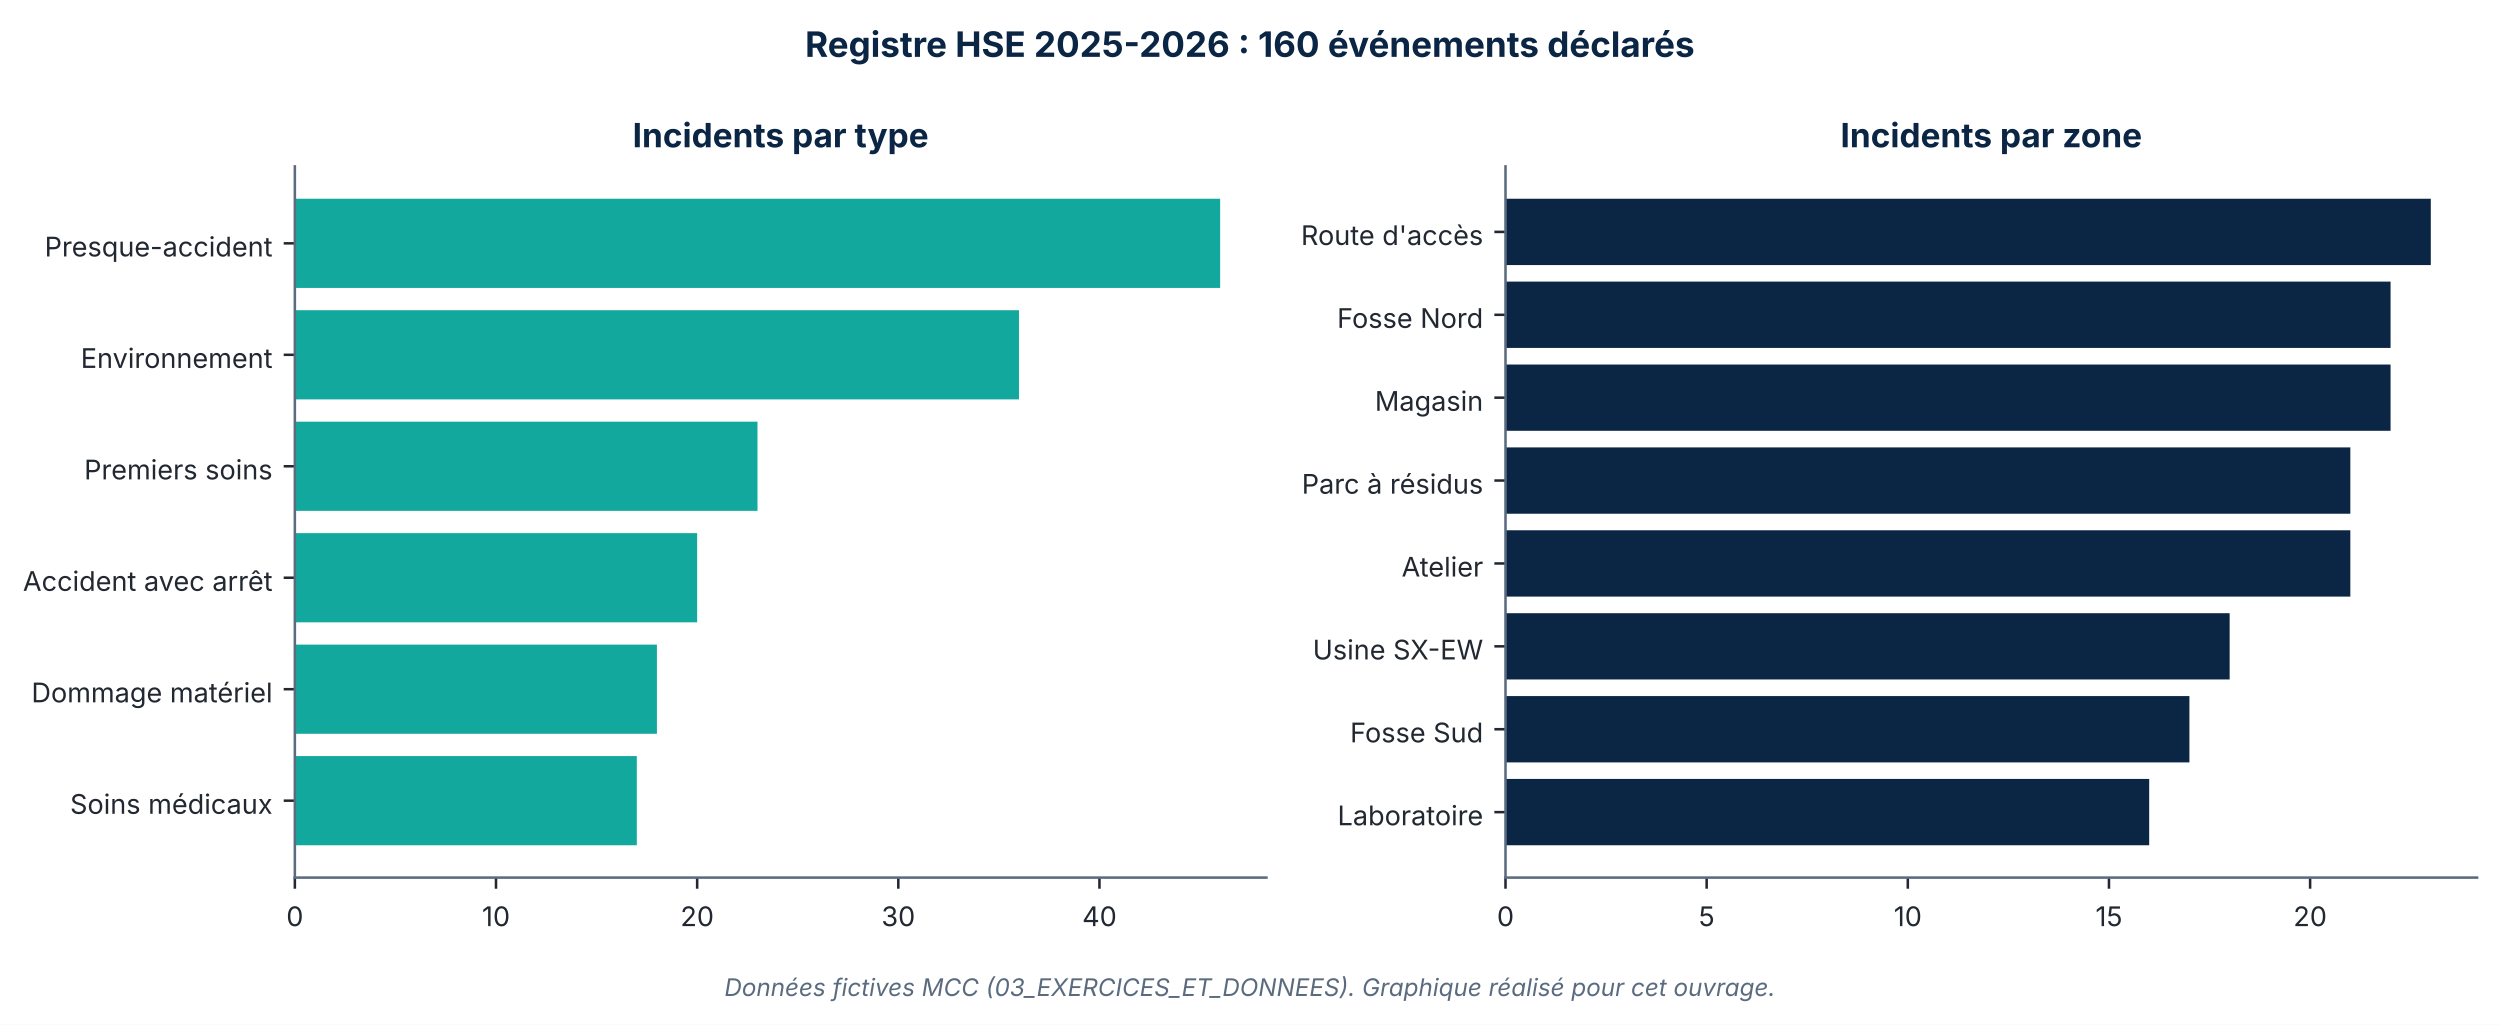
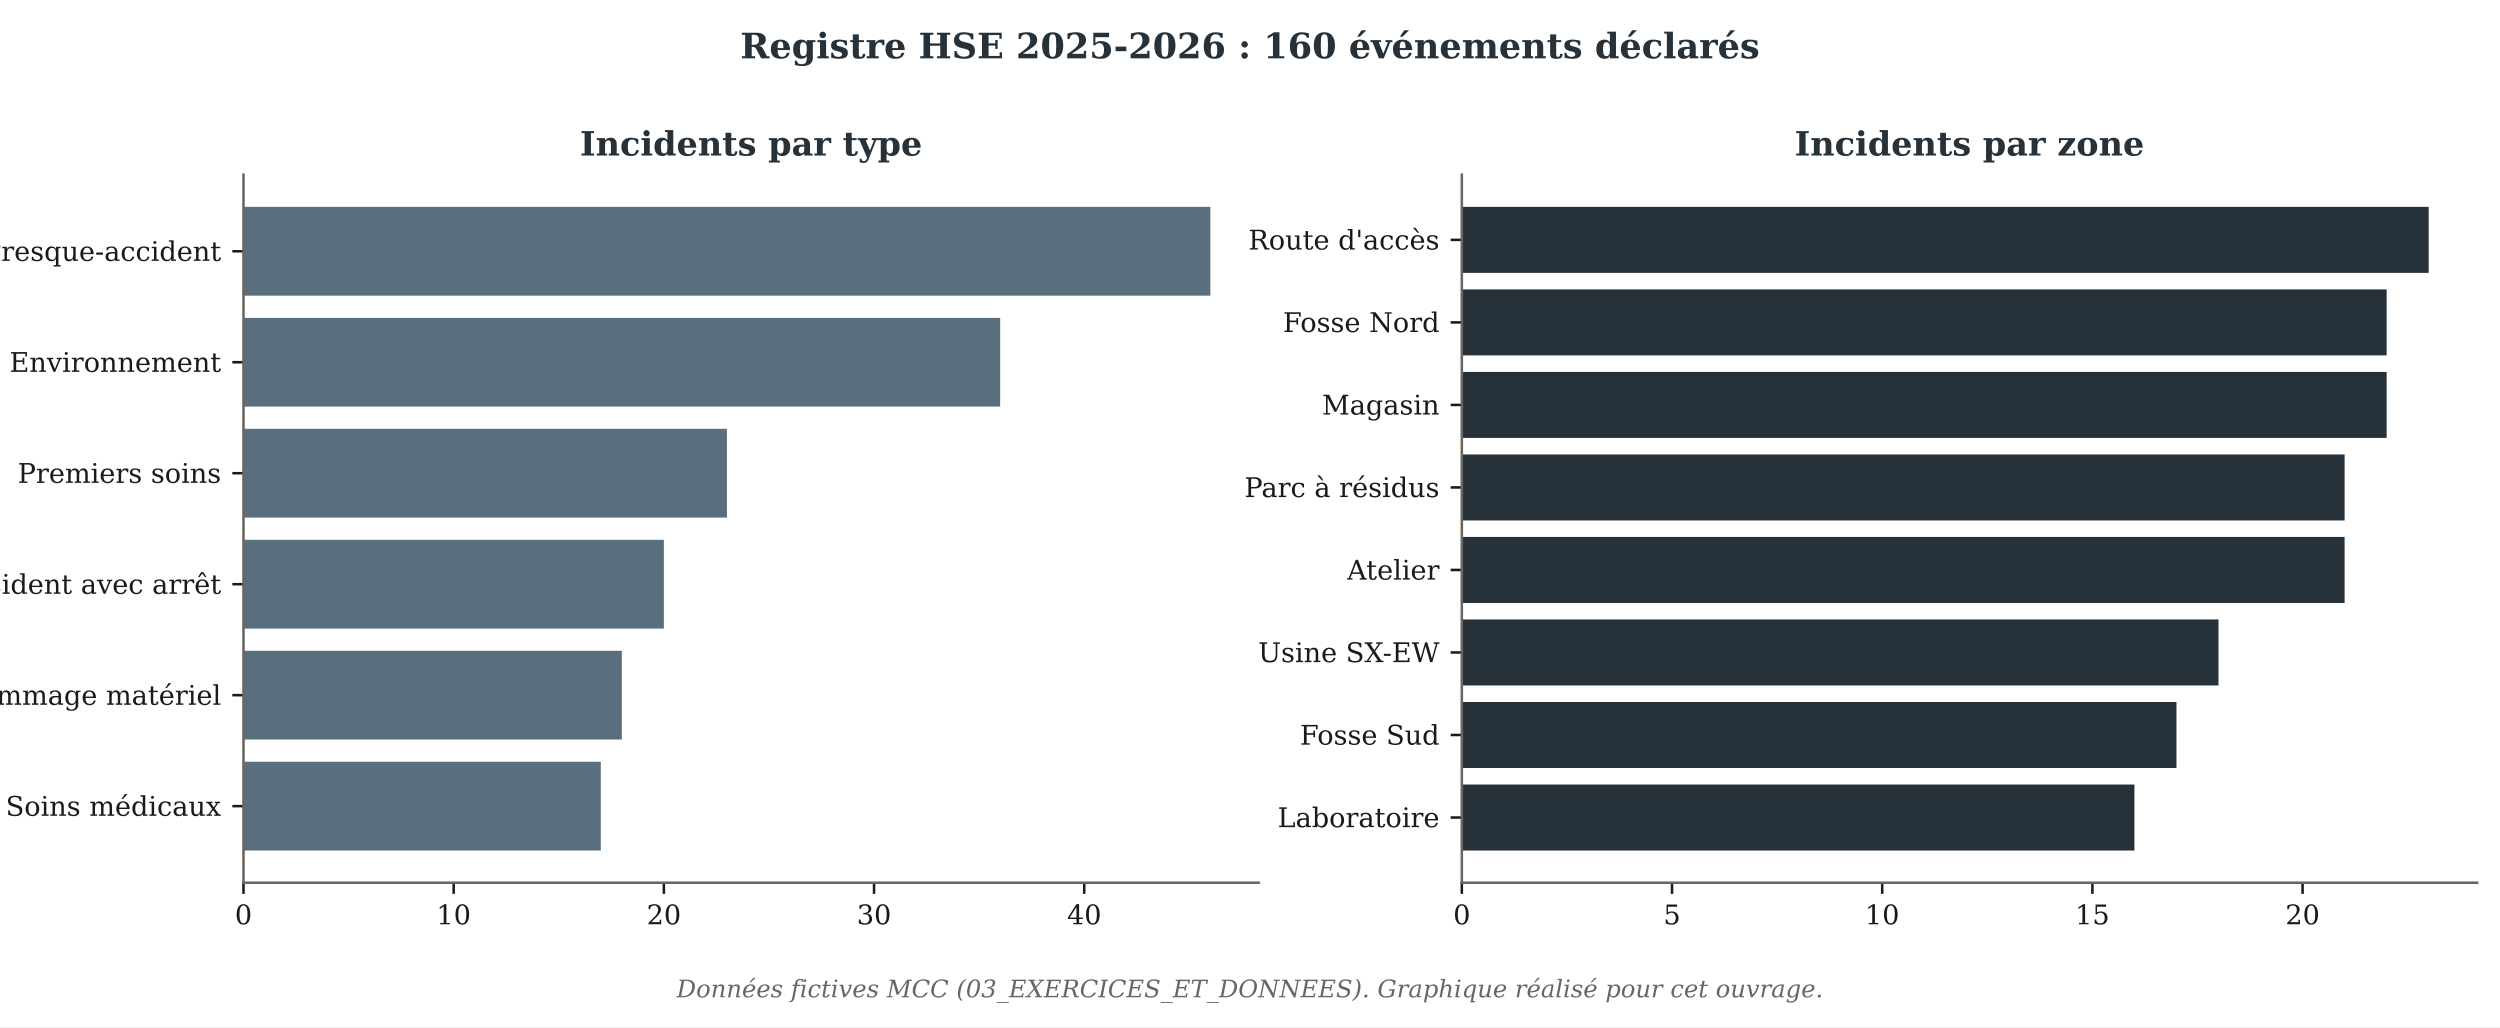
- <svg xmlns="http://www.w3.org/2000/svg" xmlns:xlink="http://www.w3.org/1999/xlink" width="784.715pt" height="321.657pt" viewBox="0 0 784.715 321.657" version="1.1">
+ <svg xmlns="http://www.w3.org/2000/svg" xmlns:xlink="http://www.w3.org/1999/xlink" width="783.692pt" height="322.028pt" viewBox="0 0 783.692 322.028" version="1.1">
  <defs>
    <style type="text/css">*{stroke-linejoin: round; stroke-linecap: butt}</style>
  </defs>
  <g id="figure_1">
    <g id="patch_1">
-       <path d="M -0 321.657  L 784.715 321.657  L 784.715 0  L -0 0  z " style="fill: #ffffff" />
+       <path d="M 0 322.028  L 783.692 322.028  L 783.692 0  L 0 0  z " style="fill: #ffffff" />
    </g>
    <g id="axes_1">
      <g id="patch_2">
-         <path d="M 92.55 275.467  L 397.507 275.467  L 397.507 52.233  L 92.55 52.233  z " style="fill: #ffffff" />
+         <path d="M 76.328 276.712  L 394.571 276.712  L 394.571 54.761  L 76.328 54.761  z " style="fill: #ffffff" />
      </g>
      <g id="patch_3">
-         <path d="M 92.55 265.32  L 199.885 265.32  L 199.885 237.329  L 92.55 237.329  z " clip-path="url(#p827b96ade5)" style="fill: #13a89e" />
+         <path d="M 76.328 266.623  L 188.339 266.623  L 188.339 238.792  L 76.328 238.792  z " clip-path="url(#pbe7e454ac6)" style="fill: #5a6f7e" />
      </g>
      <g id="patch_4">
-         <path d="M 92.55 230.331  L 206.199 230.331  L 206.199 202.339  L 92.55 202.339  z " clip-path="url(#p827b96ade5)" style="fill: #13a89e" />
+         <path d="M 76.328 231.835  L 194.928 231.835  L 194.928 204.004  L 76.328 204.004  z " clip-path="url(#pbe7e454ac6)" style="fill: #5a6f7e" />
      </g>
      <g id="patch_5">
-         <path d="M 92.55 195.341  L 218.826 195.341  L 218.826 167.349  L 92.55 167.349  z " clip-path="url(#p827b96ade5)" style="fill: #13a89e" />
+         <path d="M 76.328 197.046  L 208.106 197.046  L 208.106 169.215  L 76.328 169.215  z " clip-path="url(#pbe7e454ac6)" style="fill: #5a6f7e" />
      </g>
      <g id="patch_6">
-         <path d="M 92.55 160.351  L 237.768 160.351  L 237.768 132.36  L 92.55 132.36  z " clip-path="url(#p827b96ade5)" style="fill: #13a89e" />
+         <path d="M 76.328 162.257  L 227.873 162.257  L 227.873 134.426  L 76.328 134.426  z " clip-path="url(#pbe7e454ac6)" style="fill: #5a6f7e" />
      </g>
      <g id="patch_7">
-         <path d="M 92.55 125.362  L 319.847 125.362  L 319.847 97.37  L 92.55 97.37  z " clip-path="url(#p827b96ade5)" style="fill: #13a89e" />
+         <path d="M 76.328 127.469  L 313.528 127.469  L 313.528 99.638  L 76.328 99.638  z " clip-path="url(#pbe7e454ac6)" style="fill: #5a6f7e" />
      </g>
      <g id="patch_8">
-         <path d="M 92.55 90.372  L 382.985 90.372  L 382.985 62.38  L 92.55 62.38  z " clip-path="url(#p827b96ade5)" style="fill: #13a89e" />
+         <path d="M 76.328 92.68  L 379.417 92.68  L 379.417 64.849  L 76.328 64.849  z " clip-path="url(#pbe7e454ac6)" style="fill: #5a6f7e" />
      </g>
      <g id="matplotlib.axis_1">
        <g id="xtick_1">
          <g id="line2d_1">
            <defs>
-               <path id="m2478639ee2" d="M 0 0  L 0 3.5  " style="stroke: #222831; stroke-width: 0.8" />
+               <path id="m51ee207190" d="M 0 0  L 0 3.5  " style="stroke: #1a1a1a; stroke-width: 0.8" />
            </defs>
            <g>
-               <use xlink:href="#m2478639ee2" x="92.55" y="275.467" style="fill: #222831; stroke: #222831; stroke-width: 0.8" />
+               <use xlink:href="#m51ee207190" x="76.328" y="276.712" style="fill: #1a1a1a; stroke: #1a1a1a; stroke-width: 0.8" />
            </g>
          </g>
          <g id="text_1">
-             <text style="font-size: 8.5px; font-family: 'Inter', 'DejaVu Sans'; text-anchor: middle; fill: #222831" x="92.55" y="290.702" transform="rotate(-0 92.55008 290.7017)">0</text>
+             <text style="font-size: 8.5px; font-family: 'EB Garamond', 'DejaVu Serif'; text-anchor: middle; fill: #1a1a1a" x="76.328" y="289.747" transform="rotate(-0 76.32836 289.747)">0</text>
          </g>
        </g>
        <g id="xtick_2">
          <g id="line2d_2">
            <g>
-               <use xlink:href="#m2478639ee2" x="155.688" y="275.467" style="fill: #222831; stroke: #222831; stroke-width: 0.8" />
+               <use xlink:href="#m51ee207190" x="142.217" y="276.712" style="fill: #1a1a1a; stroke: #1a1a1a; stroke-width: 0.8" />
            </g>
          </g>
          <g id="text_2">
-             <text style="font-size: 8.5px; font-family: 'Inter', 'DejaVu Sans'; text-anchor: middle; fill: #222831" x="155.688" y="290.702" transform="rotate(-0 155.6881 290.7017)">10</text>
+             <text style="font-size: 8.5px; font-family: 'EB Garamond', 'DejaVu Serif'; text-anchor: middle; fill: #1a1a1a" x="142.217" y="289.747" transform="rotate(-0 142.2172 289.747)">10</text>
          </g>
        </g>
        <g id="xtick_3">
          <g id="line2d_3">
            <g>
-               <use xlink:href="#m2478639ee2" x="218.826" y="275.467" style="fill: #222831; stroke: #222831; stroke-width: 0.8" />
+               <use xlink:href="#m51ee207190" x="208.106" y="276.712" style="fill: #1a1a1a; stroke: #1a1a1a; stroke-width: 0.8" />
            </g>
          </g>
          <g id="text_3">
-             <text style="font-size: 8.5px; font-family: 'Inter', 'DejaVu Sans'; text-anchor: middle; fill: #222831" x="218.826" y="290.702" transform="rotate(-0 218.8262 290.7017)">20</text>
+             <text style="font-size: 8.5px; font-family: 'EB Garamond', 'DejaVu Serif'; text-anchor: middle; fill: #1a1a1a" x="208.106" y="289.747" transform="rotate(-0 208.1061 289.747)">20</text>
          </g>
        </g>
        <g id="xtick_4">
          <g id="line2d_4">
            <g>
-               <use xlink:href="#m2478639ee2" x="281.964" y="275.467" style="fill: #222831; stroke: #222831; stroke-width: 0.8" />
+               <use xlink:href="#m51ee207190" x="273.995" y="276.712" style="fill: #1a1a1a; stroke: #1a1a1a; stroke-width: 0.8" />
            </g>
          </g>
          <g id="text_4">
-             <text style="font-size: 8.5px; font-family: 'Inter', 'DejaVu Sans'; text-anchor: middle; fill: #222831" x="281.964" y="290.702" transform="rotate(-0 281.9643 290.7017)">30</text>
+             <text style="font-size: 8.5px; font-family: 'EB Garamond', 'DejaVu Serif'; text-anchor: middle; fill: #1a1a1a" x="273.995" y="289.747" transform="rotate(-0 273.9949 289.747)">30</text>
          </g>
        </g>
        <g id="xtick_5">
          <g id="line2d_5">
            <g>
-               <use xlink:href="#m2478639ee2" x="345.102" y="275.467" style="fill: #222831; stroke: #222831; stroke-width: 0.8" />
+               <use xlink:href="#m51ee207190" x="339.884" y="276.712" style="fill: #1a1a1a; stroke: #1a1a1a; stroke-width: 0.8" />
            </g>
          </g>
          <g id="text_5">
-             <text style="font-size: 8.5px; font-family: 'Inter', 'DejaVu Sans'; text-anchor: middle; fill: #222831" x="345.102" y="290.702" transform="rotate(-0 345.1024 290.7017)">40</text>
+             <text style="font-size: 8.5px; font-family: 'EB Garamond', 'DejaVu Serif'; text-anchor: middle; fill: #1a1a1a" x="339.884" y="289.747" transform="rotate(-0 339.8837 289.747)">40</text>
          </g>
        </g>
      </g>
      <g id="matplotlib.axis_2">
        <g id="ytick_1">
          <g id="line2d_6">
            <defs>
-               <path id="m846955bfcd" d="M 0 0  L -3.5 0  " style="stroke: #222831; stroke-width: 0.8" />
+               <path id="mef2dca825e" d="M 0 0  L -3.5 0  " style="stroke: #1a1a1a; stroke-width: 0.8" />
            </defs>
            <g>
-               <use xlink:href="#m846955bfcd" x="92.55" y="251.324" style="fill: #222831; stroke: #222831; stroke-width: 0.8" />
+               <use xlink:href="#mef2dca825e" x="76.328" y="252.708" style="fill: #1a1a1a; stroke: #1a1a1a; stroke-width: 0.8" />
            </g>
          </g>
          <g id="text_6">
-             <text style="font-size: 8.5px; font-family: 'Inter', 'DejaVu Sans'; text-anchor: end; fill: #222831" x="85.55" y="255.442" transform="rotate(-0 85.55008 255.4417)">Soins médicaux</text>
+             <text style="font-size: 8.5px; font-family: 'EB Garamond', 'DejaVu Serif'; text-anchor: end; fill: #1a1a1a" x="69.328" y="255.725" transform="rotate(-0 69.32836 255.7253)">Soins médicaux</text>
          </g>
        </g>
        <g id="ytick_2">
          <g id="line2d_7">
            <g>
-               <use xlink:href="#m846955bfcd" x="92.55" y="216.335" style="fill: #222831; stroke: #222831; stroke-width: 0.8" />
+               <use xlink:href="#mef2dca825e" x="76.328" y="217.919" style="fill: #1a1a1a; stroke: #1a1a1a; stroke-width: 0.8" />
            </g>
          </g>
          <g id="text_7">
-             <text style="font-size: 8.5px; font-family: 'Inter', 'DejaVu Sans'; text-anchor: end; fill: #222831" x="85.55" y="220.452" transform="rotate(-0 85.55008 220.452)">Dommage matériel</text>
+             <text style="font-size: 8.5px; font-family: 'EB Garamond', 'DejaVu Serif'; text-anchor: end; fill: #1a1a1a" x="69.328" y="220.937" transform="rotate(-0 69.32836 220.9367)">Dommage matériel</text>
          </g>
        </g>
        <g id="ytick_3">
          <g id="line2d_8">
            <g>
-               <use xlink:href="#m846955bfcd" x="92.55" y="181.345" style="fill: #222831; stroke: #222831; stroke-width: 0.8" />
+               <use xlink:href="#mef2dca825e" x="76.328" y="183.131" style="fill: #1a1a1a; stroke: #1a1a1a; stroke-width: 0.8" />
            </g>
          </g>
          <g id="text_8">
-             <text style="font-size: 8.5px; font-family: 'Inter', 'DejaVu Sans'; text-anchor: end; fill: #222831" x="85.55" y="185.462" transform="rotate(-0 85.55008 185.4624)">Accident avec arrêt</text>
+             <text style="font-size: 8.5px; font-family: 'EB Garamond', 'DejaVu Serif'; text-anchor: end; fill: #1a1a1a" x="69.328" y="186.148" transform="rotate(-0 69.32836 186.1481)">Accident avec arrêt</text>
          </g>
        </g>
        <g id="ytick_4">
          <g id="line2d_9">
            <g>
-               <use xlink:href="#m846955bfcd" x="92.55" y="146.356" style="fill: #222831; stroke: #222831; stroke-width: 0.8" />
+               <use xlink:href="#mef2dca825e" x="76.328" y="148.342" style="fill: #1a1a1a; stroke: #1a1a1a; stroke-width: 0.8" />
            </g>
          </g>
          <g id="text_9">
-             <text style="font-size: 8.5px; font-family: 'Inter', 'DejaVu Sans'; text-anchor: end; fill: #222831" x="85.55" y="150.473" transform="rotate(-0 85.55008 150.4728)">Premiers soins</text>
+             <text style="font-size: 8.5px; font-family: 'EB Garamond', 'DejaVu Serif'; text-anchor: end; fill: #1a1a1a" x="69.328" y="151.359" transform="rotate(-0 69.32836 151.3594)">Premiers soins</text>
          </g>
        </g>
        <g id="ytick_5">
          <g id="line2d_10">
            <g>
-               <use xlink:href="#m846955bfcd" x="92.55" y="111.366" style="fill: #222831; stroke: #222831; stroke-width: 0.8" />
+               <use xlink:href="#mef2dca825e" x="76.328" y="113.553" style="fill: #1a1a1a; stroke: #1a1a1a; stroke-width: 0.8" />
            </g>
          </g>
          <g id="text_10">
-             <text style="font-size: 8.5px; font-family: 'Inter', 'DejaVu Sans'; text-anchor: end; fill: #222831" x="85.55" y="115.483" transform="rotate(-0 85.55008 115.4831)">Environnement</text>
+             <text style="font-size: 8.5px; font-family: 'EB Garamond', 'DejaVu Serif'; text-anchor: end; fill: #1a1a1a" x="69.328" y="116.571" transform="rotate(-0 69.32836 116.5708)">Environnement</text>
          </g>
        </g>
        <g id="ytick_6">
          <g id="line2d_11">
            <g>
-               <use xlink:href="#m846955bfcd" x="92.55" y="76.376" style="fill: #222831; stroke: #222831; stroke-width: 0.8" />
+               <use xlink:href="#mef2dca825e" x="76.328" y="78.765" style="fill: #1a1a1a; stroke: #1a1a1a; stroke-width: 0.8" />
            </g>
          </g>
          <g id="text_11">
-             <text style="font-size: 8.5px; font-family: 'Inter', 'DejaVu Sans'; text-anchor: end; fill: #222831" x="85.55" y="80.493" transform="rotate(-0 85.55008 80.49348)">Presque-accident</text>
+             <text style="font-size: 8.5px; font-family: 'EB Garamond', 'DejaVu Serif'; text-anchor: end; fill: #1a1a1a" x="69.328" y="81.782" transform="rotate(-0 69.32836 81.78216)">Presque-accident</text>
          </g>
        </g>
      </g>
      <g id="patch_9">
-         <path d="M 92.55 275.467  L 92.55 52.233  " style="fill: none; stroke: #5b6b7f; stroke-width: 0.8; stroke-linejoin: miter; stroke-linecap: square" />
+         <path d="M 76.328 276.712  L 76.328 54.761  " style="fill: none; stroke: #6b6560; stroke-width: 0.8; stroke-linejoin: miter; stroke-linecap: square" />
      </g>
      <g id="patch_10">
-         <path d="M 92.55 275.467  L 397.507 275.467  " style="fill: none; stroke: #5b6b7f; stroke-width: 0.8; stroke-linejoin: miter; stroke-linecap: square" />
+         <path d="M 76.328 276.712  L 394.571 276.712  " style="fill: none; stroke: #6b6560; stroke-width: 0.8; stroke-linejoin: miter; stroke-linecap: square" />
      </g>
      <g id="text_12">
-         <text style="font-weight: 700; font-size: 10.5px; font-family: 'Inter', 'DejaVu Sans'; text-anchor: middle; fill: #0b2545" x="245.029" y="46.233" transform="rotate(-0 245.0285 46.23345)">Incidents par type</text>
+         <text style="font-weight: 700; font-size: 10.5px; font-family: 'EB Garamond', 'DejaVu Serif'; text-anchor: middle; fill: #26313a" x="235.45" y="48.761" transform="rotate(-0 235.4499 48.7605)">Incidents par type</text>
      </g>
    </g>
    <g id="axes_2">
      <g id="patch_11">
-         <path d="M 472.558 275.467  L 777.515 275.467  L 777.515 52.233  L 472.558 52.233  z " style="fill: #ffffff" />
+         <path d="M 458.249 276.712  L 776.492 276.712  L 776.492 54.761  L 458.249 54.761  z " style="fill: #ffffff" />
      </g>
      <g id="patch_12">
-         <path d="M 472.558 265.32  L 674.6 265.32  L 674.6 244.506  L 472.558 244.506  z " clip-path="url(#p92112e12fd)" style="fill: #0b2545" />
+         <path d="M 458.249 266.623  L 669.093 266.623  L 669.093 245.929  L 458.249 245.929  z " clip-path="url(#pfbff2c7775)" style="fill: #26313a" />
      </g>
      <g id="patch_13">
-         <path d="M 472.558 239.302  L 687.228 239.302  L 687.228 218.488  L 472.558 218.488  z " clip-path="url(#p92112e12fd)" style="fill: #0b2545" />
+         <path d="M 458.249 240.755  L 682.271 240.755  L 682.271 220.06  L 458.249 220.06  z " clip-path="url(#pfbff2c7775)" style="fill: #26313a" />
      </g>
      <g id="patch_14">
-         <path d="M 472.558 213.284  L 699.855 213.284  L 699.855 192.47  L 472.558 192.47  z " clip-path="url(#p92112e12fd)" style="fill: #0b2545" />
+         <path d="M 458.249 214.886  L 695.449 214.886  L 695.449 194.192  L 458.249 194.192  z " clip-path="url(#pfbff2c7775)" style="fill: #26313a" />
      </g>
      <g id="patch_15">
-         <path d="M 472.558 187.267  L 737.738 187.267  L 737.738 166.452  L 472.558 166.452  z " clip-path="url(#p92112e12fd)" style="fill: #0b2545" />
+         <path d="M 458.249 189.018  L 734.982 189.018  L 734.982 168.323  L 458.249 168.323  z " clip-path="url(#pfbff2c7775)" style="fill: #26313a" />
      </g>
      <g id="patch_16">
-         <path d="M 472.558 161.249  L 737.738 161.249  L 737.738 140.434  L 472.558 140.434  z " clip-path="url(#p92112e12fd)" style="fill: #0b2545" />
+         <path d="M 458.249 163.149  L 734.982 163.149  L 734.982 142.455  L 458.249 142.455  z " clip-path="url(#pfbff2c7775)" style="fill: #26313a" />
      </g>
      <g id="patch_17">
-         <path d="M 472.558 135.231  L 750.366 135.231  L 750.366 114.416  L 472.558 114.416  z " clip-path="url(#p92112e12fd)" style="fill: #0b2545" />
+         <path d="M 458.249 137.281  L 748.16 137.281  L 748.16 116.586  L 458.249 116.586  z " clip-path="url(#pfbff2c7775)" style="fill: #26313a" />
      </g>
      <g id="patch_18">
-         <path d="M 472.558 109.213  L 750.366 109.213  L 750.366 88.398  L 472.558 88.398  z " clip-path="url(#p92112e12fd)" style="fill: #0b2545" />
+         <path d="M 458.249 111.412  L 748.16 111.412  L 748.16 90.718  L 458.249 90.718  z " clip-path="url(#pfbff2c7775)" style="fill: #26313a" />
      </g>
      <g id="patch_19">
-         <path d="M 472.558 83.195  L 762.993 83.195  L 762.993 62.38  L 472.558 62.38  z " clip-path="url(#p92112e12fd)" style="fill: #0b2545" />
+         <path d="M 458.249 85.544  L 761.338 85.544  L 761.338 64.849  L 458.249 64.849  z " clip-path="url(#pfbff2c7775)" style="fill: #26313a" />
      </g>
      <g id="matplotlib.axis_3">
        <g id="xtick_6">
          <g id="line2d_12">
            <g>
-               <use xlink:href="#m2478639ee2" x="472.558" y="275.467" style="fill: #222831; stroke: #222831; stroke-width: 0.8" />
+               <use xlink:href="#m51ee207190" x="458.249" y="276.712" style="fill: #1a1a1a; stroke: #1a1a1a; stroke-width: 0.8" />
            </g>
          </g>
          <g id="text_13">
-             <text style="font-size: 8.5px; font-family: 'Inter', 'DejaVu Sans'; text-anchor: middle; fill: #222831" x="472.558" y="290.702" transform="rotate(-0 472.5582 290.7017)">0</text>
+             <text style="font-size: 8.5px; font-family: 'EB Garamond', 'DejaVu Serif'; text-anchor: middle; fill: #1a1a1a" x="458.249" y="289.747" transform="rotate(-0 458.249 289.747)">0</text>
          </g>
        </g>
        <g id="xtick_7">
          <g id="line2d_13">
            <g>
-               <use xlink:href="#m2478639ee2" x="535.696" y="275.467" style="fill: #222831; stroke: #222831; stroke-width: 0.8" />
+               <use xlink:href="#m51ee207190" x="524.138" y="276.712" style="fill: #1a1a1a; stroke: #1a1a1a; stroke-width: 0.8" />
            </g>
          </g>
          <g id="text_14">
-             <text style="font-size: 8.5px; font-family: 'Inter', 'DejaVu Sans'; text-anchor: middle; fill: #222831" x="535.696" y="290.702" transform="rotate(-0 535.6963 290.7017)">5</text>
+             <text style="font-size: 8.5px; font-family: 'EB Garamond', 'DejaVu Serif'; text-anchor: middle; fill: #1a1a1a" x="524.138" y="289.747" transform="rotate(-0 524.1378 289.747)">5</text>
          </g>
        </g>
        <g id="xtick_8">
          <g id="line2d_14">
            <g>
-               <use xlink:href="#m2478639ee2" x="598.834" y="275.467" style="fill: #222831; stroke: #222831; stroke-width: 0.8" />
+               <use xlink:href="#m51ee207190" x="590.027" y="276.712" style="fill: #1a1a1a; stroke: #1a1a1a; stroke-width: 0.8" />
            </g>
          </g>
          <g id="text_15">
-             <text style="font-size: 8.5px; font-family: 'Inter', 'DejaVu Sans'; text-anchor: middle; fill: #222831" x="598.834" y="290.702" transform="rotate(-0 598.8343 290.7017)">10</text>
+             <text style="font-size: 8.5px; font-family: 'EB Garamond', 'DejaVu Serif'; text-anchor: middle; fill: #1a1a1a" x="590.027" y="289.747" transform="rotate(-0 590.0267 289.747)">10</text>
          </g>
        </g>
        <g id="xtick_9">
          <g id="line2d_15">
            <g>
-               <use xlink:href="#m2478639ee2" x="661.972" y="275.467" style="fill: #222831; stroke: #222831; stroke-width: 0.8" />
+               <use xlink:href="#m51ee207190" x="655.916" y="276.712" style="fill: #1a1a1a; stroke: #1a1a1a; stroke-width: 0.8" />
            </g>
          </g>
          <g id="text_16">
-             <text style="font-size: 8.5px; font-family: 'Inter', 'DejaVu Sans'; text-anchor: middle; fill: #222831" x="661.972" y="290.702" transform="rotate(-0 661.9724 290.7017)">15</text>
+             <text style="font-size: 8.5px; font-family: 'EB Garamond', 'DejaVu Serif'; text-anchor: middle; fill: #1a1a1a" x="655.916" y="289.747" transform="rotate(-0 655.9155 289.747)">15</text>
          </g>
        </g>
        <g id="xtick_10">
          <g id="line2d_16">
            <g>
-               <use xlink:href="#m2478639ee2" x="725.11" y="275.467" style="fill: #222831; stroke: #222831; stroke-width: 0.8" />
+               <use xlink:href="#m51ee207190" x="721.804" y="276.712" style="fill: #1a1a1a; stroke: #1a1a1a; stroke-width: 0.8" />
            </g>
          </g>
          <g id="text_17">
-             <text style="font-size: 8.5px; font-family: 'Inter', 'DejaVu Sans'; text-anchor: middle; fill: #222831" x="725.11" y="290.702" transform="rotate(-0 725.1105 290.7017)">20</text>
+             <text style="font-size: 8.5px; font-family: 'EB Garamond', 'DejaVu Serif'; text-anchor: middle; fill: #1a1a1a" x="721.804" y="289.747" transform="rotate(-0 721.8044 289.747)">20</text>
          </g>
        </g>
      </g>
      <g id="matplotlib.axis_4">
        <g id="ytick_7">
          <g id="line2d_17">
            <g>
-               <use xlink:href="#m846955bfcd" x="472.558" y="254.913" style="fill: #222831; stroke: #222831; stroke-width: 0.8" />
+               <use xlink:href="#mef2dca825e" x="458.249" y="256.276" style="fill: #1a1a1a; stroke: #1a1a1a; stroke-width: 0.8" />
            </g>
          </g>
          <g id="text_18">
-             <text style="font-size: 8.5px; font-family: 'Inter', 'DejaVu Sans'; text-anchor: end; fill: #222831" x="465.558" y="259.03" transform="rotate(-0 465.5582 259.0303)">Laboratoire</text>
+             <text style="font-size: 8.5px; font-family: 'EB Garamond', 'DejaVu Serif'; text-anchor: end; fill: #1a1a1a" x="451.249" y="259.293" transform="rotate(-0 451.249 259.2934)">Laboratoire</text>
          </g>
        </g>
        <g id="ytick_8">
          <g id="line2d_18">
            <g>
-               <use xlink:href="#m846955bfcd" x="472.558" y="228.895" style="fill: #222831; stroke: #222831; stroke-width: 0.8" />
+               <use xlink:href="#mef2dca825e" x="458.249" y="230.407" style="fill: #1a1a1a; stroke: #1a1a1a; stroke-width: 0.8" />
            </g>
          </g>
          <g id="text_19">
-             <text style="font-size: 8.5px; font-family: 'Inter', 'DejaVu Sans'; text-anchor: end; fill: #222831" x="465.558" y="233.012" transform="rotate(-0 465.5582 233.0124)">Fosse Sud</text>
+             <text style="font-size: 8.5px; font-family: 'EB Garamond', 'DejaVu Serif'; text-anchor: end; fill: #1a1a1a" x="451.249" y="233.425" transform="rotate(-0 451.249 233.4249)">Fosse Sud</text>
          </g>
        </g>
        <g id="ytick_9">
          <g id="line2d_19">
            <g>
-               <use xlink:href="#m846955bfcd" x="472.558" y="202.877" style="fill: #222831; stroke: #222831; stroke-width: 0.8" />
+               <use xlink:href="#mef2dca825e" x="458.249" y="204.539" style="fill: #1a1a1a; stroke: #1a1a1a; stroke-width: 0.8" />
            </g>
          </g>
          <g id="text_20">
-             <text style="font-size: 8.5px; font-family: 'Inter', 'DejaVu Sans'; text-anchor: end; fill: #222831" x="465.558" y="206.994" transform="rotate(-0 465.5582 206.9945)">Usine SX-EW</text>
+             <text style="font-size: 8.5px; font-family: 'EB Garamond', 'DejaVu Serif'; text-anchor: end; fill: #1a1a1a" x="451.249" y="207.556" transform="rotate(-0 451.249 207.5565)">Usine SX-EW</text>
          </g>
        </g>
        <g id="ytick_10">
          <g id="line2d_20">
            <g>
-               <use xlink:href="#m846955bfcd" x="472.558" y="176.859" style="fill: #222831; stroke: #222831; stroke-width: 0.8" />
+               <use xlink:href="#mef2dca825e" x="458.249" y="178.67" style="fill: #1a1a1a; stroke: #1a1a1a; stroke-width: 0.8" />
            </g>
          </g>
          <g id="text_21">
-             <text style="font-size: 8.5px; font-family: 'Inter', 'DejaVu Sans'; text-anchor: end; fill: #222831" x="465.558" y="180.977" transform="rotate(-0 465.5582 180.9765)">Atelier</text>
+             <text style="font-size: 8.5px; font-family: 'EB Garamond', 'DejaVu Serif'; text-anchor: end; fill: #1a1a1a" x="451.249" y="181.688" transform="rotate(-0 451.249 181.688)">Atelier</text>
          </g>
        </g>
        <g id="ytick_11">
          <g id="line2d_21">
            <g>
-               <use xlink:href="#m846955bfcd" x="472.558" y="150.841" style="fill: #222831; stroke: #222831; stroke-width: 0.8" />
+               <use xlink:href="#mef2dca825e" x="458.249" y="152.802" style="fill: #1a1a1a; stroke: #1a1a1a; stroke-width: 0.8" />
            </g>
          </g>
          <g id="text_22">
-             <text style="font-size: 8.5px; font-family: 'Inter', 'DejaVu Sans'; text-anchor: end; fill: #222831" x="465.558" y="154.959" transform="rotate(-0 465.5582 154.9586)">Parc à résidus</text>
+             <text style="font-size: 8.5px; font-family: 'EB Garamond', 'DejaVu Serif'; text-anchor: end; fill: #1a1a1a" x="451.249" y="155.82" transform="rotate(-0 451.249 155.8195)">Parc à résidus</text>
          </g>
        </g>
        <g id="ytick_12">
          <g id="line2d_22">
            <g>
-               <use xlink:href="#m846955bfcd" x="472.558" y="124.823" style="fill: #222831; stroke: #222831; stroke-width: 0.8" />
+               <use xlink:href="#mef2dca825e" x="458.249" y="126.934" style="fill: #1a1a1a; stroke: #1a1a1a; stroke-width: 0.8" />
            </g>
          </g>
          <g id="text_23">
-             <text style="font-size: 8.5px; font-family: 'Inter', 'DejaVu Sans'; text-anchor: end; fill: #222831" x="465.558" y="128.941" transform="rotate(-0 465.5582 128.9407)">Magasin</text>
+             <text style="font-size: 8.5px; font-family: 'EB Garamond', 'DejaVu Serif'; text-anchor: end; fill: #1a1a1a" x="451.249" y="129.951" transform="rotate(-0 451.249 129.951)">Magasin</text>
          </g>
        </g>
        <g id="ytick_13">
          <g id="line2d_23">
            <g>
-               <use xlink:href="#m846955bfcd" x="472.558" y="98.806" style="fill: #222831; stroke: #222831; stroke-width: 0.8" />
+               <use xlink:href="#mef2dca825e" x="458.249" y="101.065" style="fill: #1a1a1a; stroke: #1a1a1a; stroke-width: 0.8" />
            </g>
          </g>
          <g id="text_24">
-             <text style="font-size: 8.5px; font-family: 'Inter', 'DejaVu Sans'; text-anchor: end; fill: #222831" x="465.558" y="102.923" transform="rotate(-0 465.5582 102.9227)">Fosse Nord</text>
+             <text style="font-size: 8.5px; font-family: 'EB Garamond', 'DejaVu Serif'; text-anchor: end; fill: #1a1a1a" x="451.249" y="104.083" transform="rotate(-0 451.249 104.0826)">Fosse Nord</text>
          </g>
        </g>
        <g id="ytick_14">
          <g id="line2d_24">
            <g>
-               <use xlink:href="#m846955bfcd" x="472.558" y="72.788" style="fill: #222831; stroke: #222831; stroke-width: 0.8" />
+               <use xlink:href="#mef2dca825e" x="458.249" y="75.197" style="fill: #1a1a1a; stroke: #1a1a1a; stroke-width: 0.8" />
            </g>
          </g>
          <g id="text_25">
-             <text style="font-size: 8.5px; font-family: 'Inter', 'DejaVu Sans'; text-anchor: end; fill: #222831" x="465.558" y="76.905" transform="rotate(-0 465.5582 76.9048)">Route d'accès</text>
+             <text style="font-size: 8.5px; font-family: 'EB Garamond', 'DejaVu Serif'; text-anchor: end; fill: #1a1a1a" x="451.249" y="78.214" transform="rotate(-0 451.249 78.21409)">Route d'accès</text>
          </g>
        </g>
      </g>
      <g id="patch_20">
-         <path d="M 472.558 275.467  L 472.558 52.233  " style="fill: none; stroke: #5b6b7f; stroke-width: 0.8; stroke-linejoin: miter; stroke-linecap: square" />
+         <path d="M 458.249 276.712  L 458.249 54.761  " style="fill: none; stroke: #6b6560; stroke-width: 0.8; stroke-linejoin: miter; stroke-linecap: square" />
      </g>
      <g id="patch_21">
-         <path d="M 472.558 275.467  L 777.515 275.467  " style="fill: none; stroke: #5b6b7f; stroke-width: 0.8; stroke-linejoin: miter; stroke-linecap: square" />
+         <path d="M 458.249 276.712  L 776.492 276.712  " style="fill: none; stroke: #6b6560; stroke-width: 0.8; stroke-linejoin: miter; stroke-linecap: square" />
      </g>
      <g id="text_26">
-         <text style="font-weight: 700; font-size: 10.5px; font-family: 'Inter', 'DejaVu Sans'; text-anchor: middle; fill: #0b2545" x="625.037" y="46.233" transform="rotate(-0 625.0366 46.23345)">Incidents par zone</text>
+         <text style="font-weight: 700; font-size: 10.5px; font-family: 'EB Garamond', 'DejaVu Serif'; text-anchor: middle; fill: #26313a" x="617.371" y="48.761" transform="rotate(-0 617.3705 48.7605)">Incidents par zone</text>
      </g>
    </g>
    <g id="text_27">
-       <text style="font-weight: 700; font-size: 11px; font-family: 'Inter', 'DejaVu Sans'; text-anchor: middle; fill: #0b2545" x="392.315" y="17.856" transform="rotate(-0 392.3151 17.85625)">Registre HSE 2025-2026 : 160 événements déclarés</text>
+       <text style="font-weight: 700; font-size: 11px; font-family: 'EB Garamond', 'DejaVu Serif'; text-anchor: middle; fill: #26313a" x="391.832" y="18.277" transform="rotate(-0 391.8321 18.277)">Registre HSE 2025-2026 : 160 événements déclarés</text>
    </g>
    <g id="text_28">
-       <text style="font-style: italic; font-size: 7.6px; font-family: 'Inter', 'DejaVu Sans'; text-anchor: middle; fill: #5b6b7f" x="392.315" y="312.624" transform="rotate(-0 392.3151 312.624)">Données fictives MCC (03_EXERCICES_ET_DONNEES). Graphique réalisé pour cet ouvrage.</text>
+       <text style="font-style: italic; font-size: 7.6px; font-family: 'EB Garamond', 'DejaVu Serif'; text-anchor: middle; fill: #6b6560" x="391.832" y="312.624" transform="rotate(-0 391.8321 312.624)">Données fictives MCC (03_EXERCICES_ET_DONNEES). Graphique réalisé pour cet ouvrage.</text>
    </g>
  </g>
  <defs>
-     <clipPath id="p827b96ade5">
-       <rect x="92.55" y="52.233" width="304.957" height="223.234" />
+     <clipPath id="pbe7e454ac6">
+       <rect x="76.328" y="54.761" width="318.243" height="221.952" />
    </clipPath>
-     <clipPath id="p92112e12fd">
-       <rect x="472.558" y="52.233" width="304.957" height="223.234" />
+     <clipPath id="pfbff2c7775">
+       <rect x="458.249" y="54.761" width="318.243" height="221.952" />
    </clipPath>
  </defs>
</svg>
